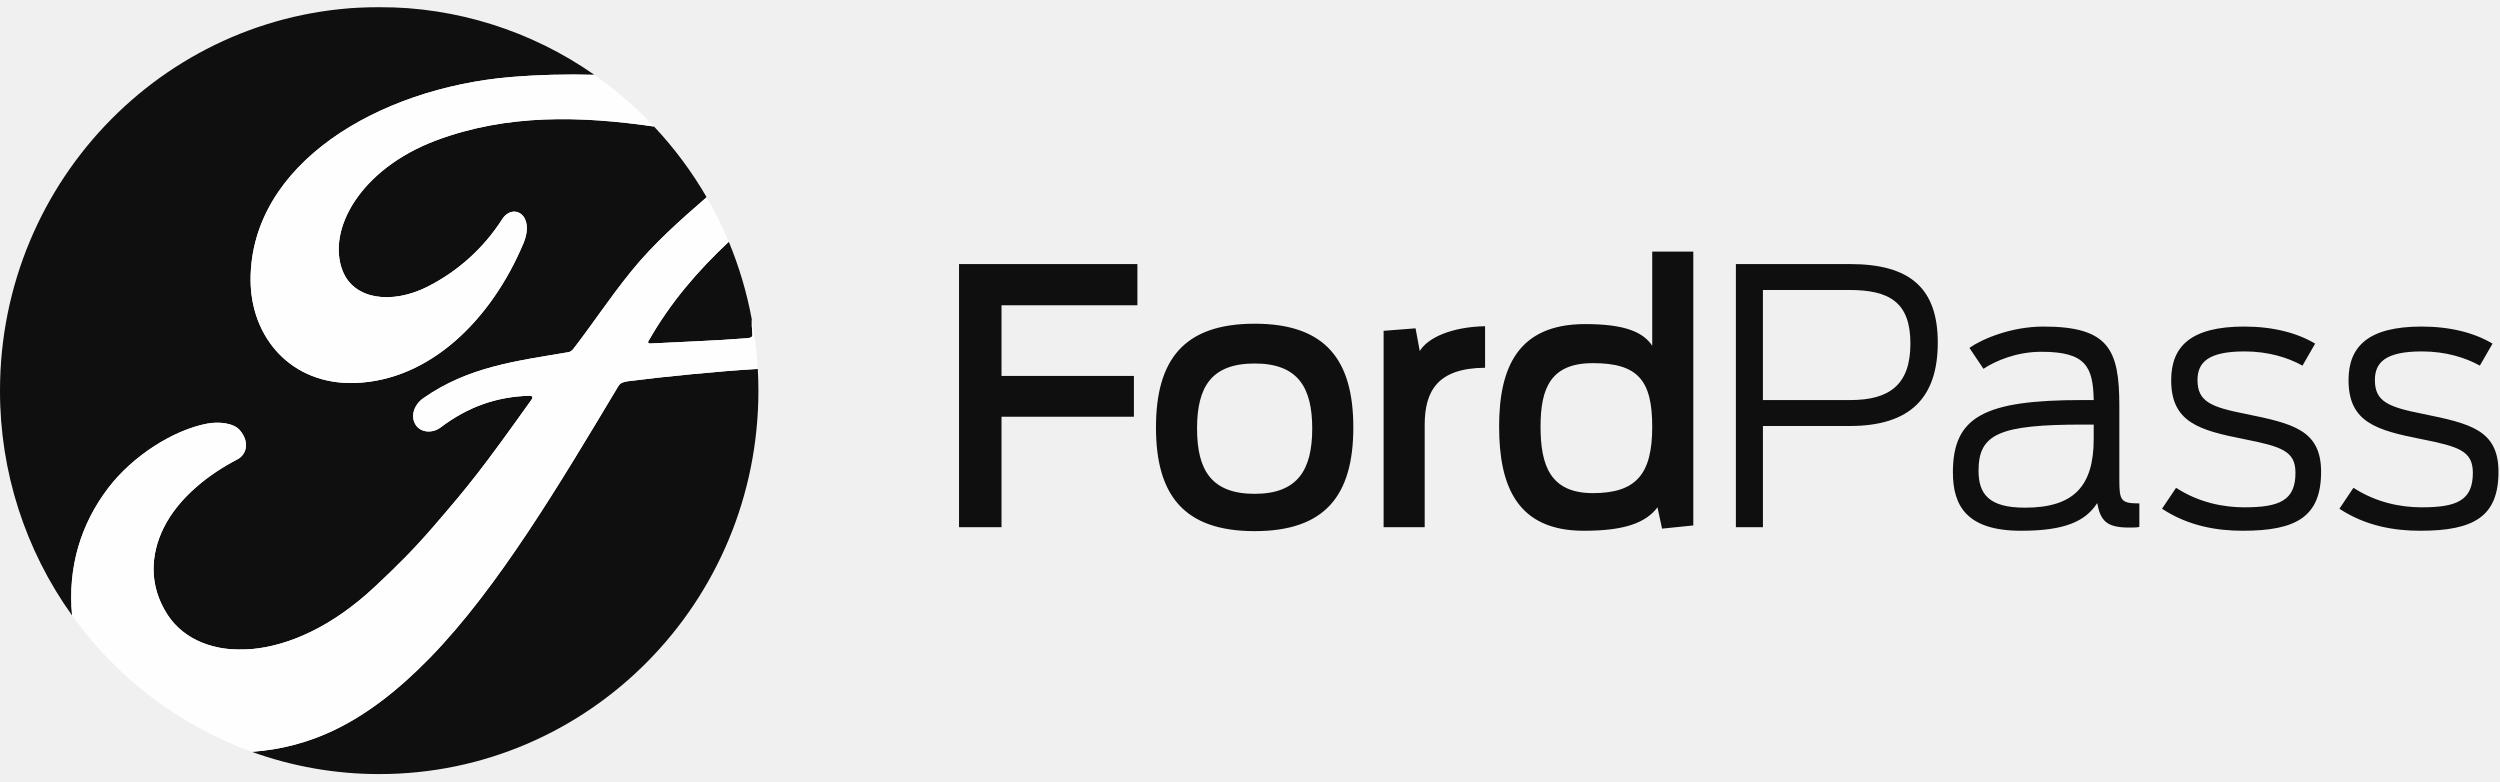
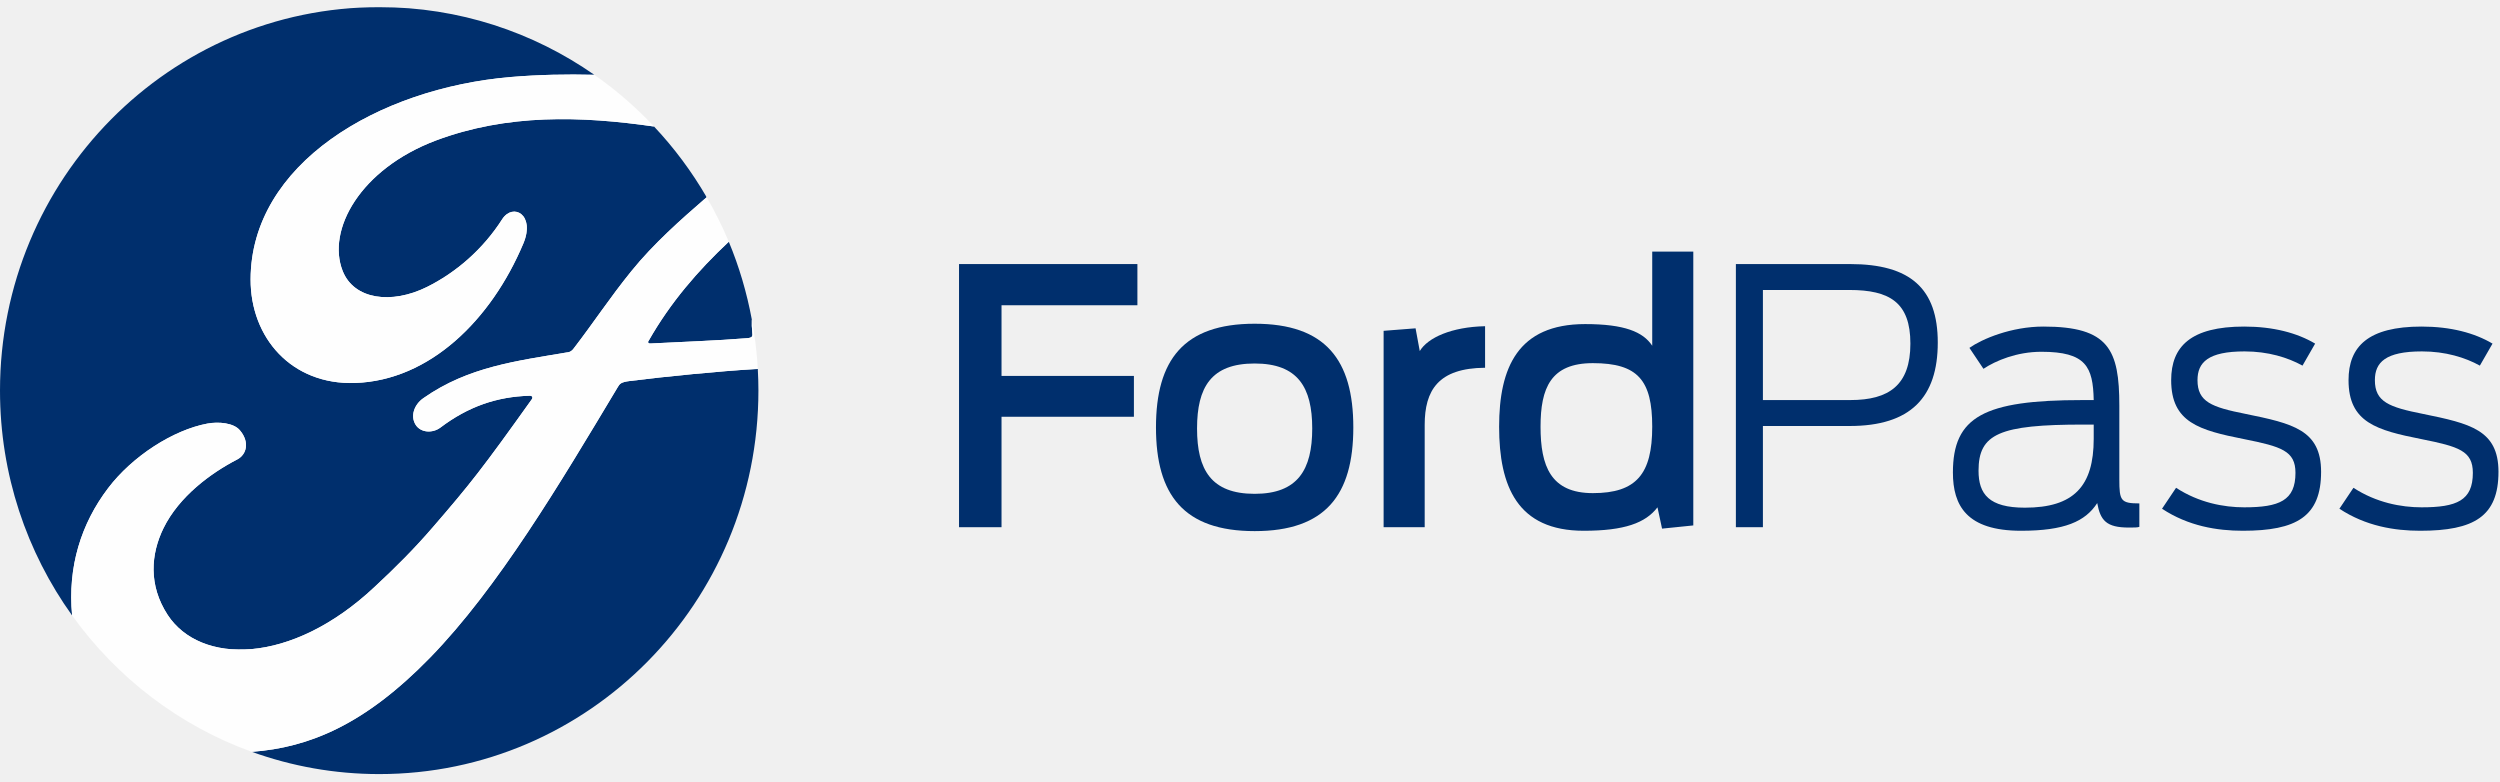
- <svg xmlns="http://www.w3.org/2000/svg" fill="none" viewBox="0 0 128 40">
-   <path fill="#0F0F0F" fill-rule="evenodd" d="M33.218 17.436c-.068.081-.032.16.086.151 1.744-.094 3.313-.139 4.942-.27.284-.025.295-.096.27-.307a4.454 4.454 0 0 1-.023-.652 19.684 19.684 0 0 0-1.179-3.98c-1.59 1.487-2.993 3.119-4.096 5.058zm-1.58 2.371c-2.968 4.95-6.138 10.29-9.617 13.863-3.352 3.443-6.197 4.603-9.128 4.824a19.19 19.19 0 0 0 6.523 1.139c10.723 0 19.415-8.791 19.415-19.635 0-.371-.012-.74-.032-1.105a4.907 4.907 0 0 0-.178.007c-1.763.103-4.51.372-6.373.607-.45.057-.517.142-.61.3z" clip-rule="evenodd" />
-   <mask id="a" width="37" height="34" x="0" y="0" maskUnits="userSpaceOnUse">
-     <path fill="#fff" d="M0 33.26V.364h36.182V33.26H0z" />
+ <svg xmlns="http://www.w3.org/2000/svg" width="128" height="40" viewBox="0 0 128 40" fill="none">
+   <path fill-rule="evenodd" clip-rule="evenodd" d="M33.218 17.436C33.15 17.517 33.186 17.595 33.304 17.587C35.048 17.493 36.617 17.448 38.246 17.316C38.53 17.292 38.541 17.221 38.516 17.01C38.49 16.797 38.486 16.578 38.493 16.358C38.236 14.975 37.841 13.642 37.314 12.377C35.725 13.865 34.321 15.497 33.218 17.436Z" fill="#002F6D" />
+   <path fill-rule="evenodd" clip-rule="evenodd" d="M31.638 19.807C28.67 24.758 25.5 30.096 22.021 33.67C18.669 37.113 15.824 38.273 12.893 38.494C14.932 39.229 17.127 39.633 19.416 39.633C30.139 39.633 38.831 30.842 38.831 19.998C38.831 19.627 38.819 19.259 38.799 18.893C38.747 18.894 38.691 18.896 38.621 18.9C36.858 19.003 34.111 19.272 32.248 19.507C31.798 19.564 31.731 19.649 31.638 19.807Z" fill="#002F6D" />
+   <mask id="mask0" mask-type="alpha" maskUnits="userSpaceOnUse" x="0" y="0" width="37" height="34">
+     <path d="M0 33.26V0.364H36.182V33.26H0Z" fill="white" />
  </mask>
-   <g mask="url(#a)">
-     <path fill="#0F0F0F" fill-rule="evenodd" d="M5.54 24.989c1.231-1.623 3.316-2.972 5.08-3.302.574-.106 1.346-.038 1.664.346.5.589.357 1.235-.143 1.494-1.346.695-2.966 1.885-3.767 3.51-.65 1.326-.782 2.925.21 4.447 1.663 2.538 6.295 2.607 10.602-1.44 1.066-.99 2.021-1.941 2.991-3.069 1.897-2.193 2.528-2.993 5.05-6.53.03-.04.039-.095.025-.121-.02-.045-.056-.058-.13-.062-1.683.046-3.15.554-4.576 1.632-.411.303-1.002.26-1.261-.138-.288-.45-.082-1.039.392-1.37 2.295-1.614 4.802-1.907 7.362-2.344-.002 0 .178.009.324-.188 1.05-1.364 1.845-2.594 2.964-3.973 1.13-1.4 2.588-2.685 3.702-3.65.052-.046.102-.088.153-.13a19.702 19.702 0 0 0-2.695-3.623c-3.744-.541-7.511-.655-11.168.715-3.891 1.469-5.596 4.59-4.776 6.675.583 1.48 2.508 1.72 4.309.829a9.773 9.773 0 0 0 3.86-3.474c.55-.854 1.707-.238 1.083 1.245-1.645 3.91-4.787 7.01-8.613 7.14-3.257.107-5.358-2.316-5.352-5.305.013-5.896 6.504-9.78 13.325-10.36 1.437-.12 2.86-.148 4.274-.113A19.175 19.175 0 0 0 19.416.364C8.693.364 0 9.154 0 19.998A19.69 19.69 0 0 0 3.69 31.51v-.007c-.233-2.481.46-4.693 1.848-6.514z" clip-rule="evenodd" />
+   <g mask="url(#mask0)">
+     <path fill-rule="evenodd" clip-rule="evenodd" d="M5.539 24.989C6.771 23.366 8.856 22.017 10.62 21.687C11.194 21.581 11.966 21.649 12.284 22.033C12.785 22.622 12.641 23.268 12.141 23.527C10.795 24.222 9.175 25.412 8.374 27.037C7.723 28.363 7.592 29.962 8.585 31.484C10.247 34.022 14.879 34.091 19.186 30.044C20.252 29.054 21.207 28.103 22.177 26.975C24.074 24.782 24.705 23.982 27.227 20.445C27.257 20.404 27.266 20.35 27.252 20.324C27.232 20.279 27.196 20.266 27.123 20.262C25.439 20.308 23.972 20.816 22.546 21.894C22.135 22.197 21.544 22.154 21.285 21.756C20.997 21.305 21.203 20.717 21.677 20.386C23.972 18.772 26.479 18.479 29.039 18.042C29.037 18.042 29.217 18.051 29.363 17.854C30.414 16.49 31.208 15.26 32.327 13.88C33.456 12.481 34.915 11.196 36.029 10.231C36.081 10.185 36.131 10.143 36.182 10.1C35.422 8.788 34.517 7.573 33.487 6.478C29.743 5.937 25.976 5.823 22.319 7.192C18.428 8.662 16.723 11.783 17.543 13.868C18.126 15.347 20.051 15.588 21.852 14.697C23.348 13.955 24.731 12.761 25.713 11.223C26.262 10.369 27.419 10.985 26.795 12.468C25.15 16.377 22.008 19.478 18.182 19.608C14.925 19.715 12.824 17.292 12.83 14.303C12.843 8.407 19.334 4.523 26.155 3.943C27.592 3.822 29.015 3.795 30.429 3.83C27.299 1.646 23.506 0.364 19.416 0.364C8.693 0.364 -0 9.154 -0 19.998C-0 24.299 1.372 28.275 3.691 31.51C3.691 31.508 3.691 31.505 3.691 31.503C3.458 29.022 4.152 26.81 5.539 24.989Z" fill="#002F6D" />
  </g>
-   <path fill="#FEFEFE" fill-rule="evenodd" d="M26.155 3.943c-6.82.58-13.312 4.464-13.325 10.36-.006 2.99 2.095 5.412 5.352 5.306 3.826-.131 6.969-3.232 8.613-7.14.624-1.484-.532-2.1-1.082-1.246a9.775 9.775 0 0 1-3.861 3.474c-1.801.892-3.726.65-4.309-.828-.82-2.086.885-5.207 4.776-6.676 3.657-1.37 7.424-1.256 11.168-.715a19.582 19.582 0 0 0-3.058-2.647 39.349 39.349 0 0 0-4.274.112z" clip-rule="evenodd" />
-   <path fill="#FEFEFE" fill-rule="evenodd" d="M36.029 10.23c-1.114.966-2.573 2.25-3.701 3.65-1.12 1.38-1.914 2.61-2.965 3.974-.146.197-.326.188-.324.188-2.56.437-5.067.73-7.362 2.344-.474.331-.68.919-.392 1.37.259.398.85.44 1.26.138 1.427-1.078 2.894-1.586 4.578-1.633.073.005.108.017.13.063.013.026.004.08-.026.12-2.522 3.538-3.153 4.337-5.05 6.531-.97 1.127-1.924 2.079-2.99 3.07-4.308 4.046-8.94 3.976-10.602 1.439-.993-1.523-.862-3.121-.211-4.448.8-1.624 2.421-2.814 3.767-3.51.5-.258.644-.904.143-1.493-.318-.384-1.09-.452-1.664-.346-1.764.33-3.849 1.679-5.08 3.301-1.388 1.822-2.082 4.034-1.85 6.515l.002.007a19.485 19.485 0 0 0 9.201 6.984c2.93-.22 5.776-1.382 9.128-4.824 3.48-3.574 6.65-8.912 9.617-13.864.093-.158.16-.243.61-.3 1.862-.235 4.61-.503 6.373-.606l.178-.008a19.895 19.895 0 0 0-.306-2.534c-.007.22-.003.439.023.652.025.21.014.282-.27.306-1.629.132-3.198.177-4.942.27-.118.009-.154-.069-.086-.15 1.103-1.94 2.507-3.57 4.096-5.059a19.669 19.669 0 0 0-1.132-2.277l-.153.13z" clip-rule="evenodd" />
-   <path fill="#0F0F0F" fill-rule="evenodd" d="M49.102 13.52h9.133v2.109h-6.957v3.618h6.778v2.091h-6.778v5.655h-2.176V13.52zm18.084 8.419c0-2.11-.737-3.328-2.948-3.328-2.23 0-2.949 1.218-2.949 3.328 0 2.109.72 3.345 2.949 3.345 2.21 0 2.948-1.236 2.948-3.345zm-8-.055c0-3.455 1.42-5.31 5.052-5.31 3.631 0 5.052 1.855 5.052 5.31 0 3.455-1.42 5.31-5.052 5.31-3.632 0-5.052-1.855-5.052-5.31zm11.654-4.946l1.636-.128.216 1.164c.414-.69 1.636-1.236 3.344-1.272v2.127c-2.409.018-3.092 1.164-3.092 2.928v5.236h-2.103V16.938zm13.754 4.91c0-2.383-.738-3.255-3.038-3.255-2.158 0-2.68 1.273-2.68 3.255 0 2.018.522 3.4 2.68 3.4 2.229 0 3.038-.982 3.038-3.4zm-7.84 0c0-3.019.954-5.255 4.406-5.255 2.014 0 2.966.4 3.434 1.109v-4.819h2.103v14.02l-1.6.163-.234-1.09c-.61.8-1.69 1.199-3.775 1.199-3.398 0-4.333-2.273-4.333-5.327zm17.984-1.365c1.978 0 3.075-.763 3.075-2.89 0-2.11-1.061-2.746-3.129-2.746h-4.423v5.636h4.477zm-5.861-6.963h5.843c3.093 0 4.494 1.254 4.494 4.018 0 2.8-1.383 4.273-4.512 4.273h-4.44v5.182h-1.385V13.52zm18.321 8.945v-.727h-.521c-4.315 0-5.376.473-5.376 2.364 0 1.2.54 1.891 2.373 1.891 2.499 0 3.524-1.09 3.524-3.527zm-7.21 1.728c0-2.855 1.583-3.71 6.617-3.71h.593c-.036-1.708-.396-2.472-2.679-2.472-1.258 0-2.337.454-2.966.872l-.719-1.072c.647-.455 2.139-1.091 3.793-1.091 3.344 0 3.883 1.181 3.883 4.055v3.782c0 1.073.073 1.218 1.025 1.218v1.2c-.089.036-.269.036-.539.036-1.15 0-1.456-.363-1.618-1.254-.611.945-1.672 1.418-3.902 1.418-2.786 0-3.487-1.29-3.487-2.982zm10.708 1.854l.719-1.072c1.169.763 2.446 1 3.488 1 1.798 0 2.625-.346 2.625-1.764 0-1.127-.719-1.345-2.625-1.727-2.301-.455-3.739-.855-3.739-3.019 0-1.727 1.007-2.745 3.739-2.745 1.492 0 2.715.327 3.632.873l-.647 1.127c-.755-.418-1.762-.727-2.967-.727-1.869 0-2.409.563-2.409 1.472 0 1.11.719 1.382 2.463 1.727 2.41.492 3.865.819 3.865 2.965 0 2.29-1.258 3.018-4.009 3.018-1.312 0-2.786-.237-4.135-1.128zm9.082 0l.719-1.072c1.169.763 2.445 1 3.488 1 1.798 0 2.625-.346 2.625-1.764 0-1.127-.719-1.345-2.625-1.727-2.301-.455-3.74-.855-3.74-3.019 0-1.727 1.008-2.745 3.74-2.745 1.492 0 2.715.327 3.632.873l-.648 1.127c-.755-.418-1.761-.727-2.966-.727-1.87 0-2.409.563-2.409 1.472 0 1.11.719 1.382 2.463 1.727 2.409.492 3.865.819 3.865 2.965 0 2.29-1.258 3.018-4.009 3.018-1.312 0-2.787-.237-4.135-1.128z" clip-rule="evenodd" />
+   <path fill-rule="evenodd" clip-rule="evenodd" d="M26.155 3.943C19.334 4.523 12.843 8.407 12.831 14.303C12.824 17.293 14.925 19.715 18.182 19.609C22.008 19.478 25.151 16.377 26.795 12.468C27.419 10.985 26.263 10.369 25.713 11.223C24.732 12.761 23.348 13.956 21.852 14.697C20.051 15.589 18.126 15.348 17.543 13.869C16.723 11.783 18.428 8.662 22.319 7.193C25.976 5.823 29.743 5.937 33.487 6.478C32.562 5.493 31.538 4.605 30.429 3.831C29.015 3.795 27.592 3.822 26.155 3.943Z" fill="#FEFEFE" />
+   <path fill-rule="evenodd" clip-rule="evenodd" d="M36.029 10.23C34.915 11.196 33.456 12.48 32.328 13.88C31.208 15.26 30.414 16.49 29.363 17.854C29.217 18.051 29.037 18.042 29.039 18.042C26.479 18.479 23.972 18.772 21.677 20.386C21.203 20.717 20.997 21.305 21.285 21.755C21.544 22.154 22.135 22.197 22.546 21.894C23.972 20.816 25.439 20.308 27.123 20.261C27.196 20.266 27.232 20.278 27.252 20.324C27.266 20.35 27.257 20.404 27.227 20.444C24.705 23.982 24.074 24.781 22.178 26.975C21.207 28.102 20.253 29.054 19.186 30.044C14.879 34.091 10.247 34.021 8.585 31.484C7.592 29.961 7.723 28.363 8.374 27.036C9.175 25.412 10.795 24.222 12.141 23.527C12.641 23.268 12.785 22.622 12.284 22.033C11.966 21.649 11.194 21.581 10.62 21.687C8.856 22.017 6.771 23.366 5.539 24.988C4.152 26.81 3.458 29.022 3.691 31.503C3.691 31.505 3.691 31.507 3.692 31.51C5.972 34.689 9.169 37.15 12.893 38.494C15.824 38.273 18.669 37.112 22.021 33.67C25.501 30.096 28.67 24.758 31.638 19.806C31.731 19.648 31.798 19.563 32.248 19.507C34.11 19.271 36.859 19.003 38.621 18.9C38.69 18.896 38.747 18.894 38.799 18.892C38.752 18.031 38.647 17.186 38.493 16.358C38.486 16.578 38.49 16.797 38.516 17.01C38.541 17.221 38.53 17.292 38.246 17.316C36.617 17.448 35.048 17.493 33.304 17.587C33.186 17.595 33.15 17.517 33.218 17.436C34.321 15.496 35.725 13.865 37.314 12.377C36.986 11.59 36.605 10.831 36.182 10.1C36.131 10.143 36.081 10.185 36.029 10.23Z" fill="#FEFEFE" />
+   <path fill-rule="evenodd" clip-rule="evenodd" d="M49.102 13.52H58.235V15.629H51.278V19.247H58.056V21.338H51.278V26.993H49.102V13.52Z" fill="#002F6D" />
+   <path fill-rule="evenodd" clip-rule="evenodd" d="M67.186 21.939C67.186 19.829 66.449 18.611 64.238 18.611C62.008 18.611 61.289 19.829 61.289 21.939C61.289 24.048 62.008 25.284 64.238 25.284C66.449 25.284 67.186 24.048 67.186 21.939ZM59.186 21.884C59.186 18.429 60.606 16.575 64.238 16.575C67.869 16.575 69.29 18.429 69.29 21.884C69.29 25.339 67.869 27.193 64.238 27.193C60.606 27.193 59.186 25.339 59.186 21.884Z" fill="#002F6D" />
+   <path fill-rule="evenodd" clip-rule="evenodd" d="M70.841 16.938L72.477 16.81L72.692 17.974C73.106 17.284 74.328 16.738 76.036 16.702V18.829C73.627 18.847 72.944 19.993 72.944 21.757V26.993H70.841V16.938Z" fill="#002F6D" />
+   <path fill-rule="evenodd" clip-rule="evenodd" d="M84.594 21.848C84.594 19.465 83.856 18.593 81.555 18.593C79.398 18.593 78.876 19.866 78.876 21.848C78.876 23.866 79.398 25.248 81.555 25.248C83.785 25.248 84.594 24.266 84.594 21.848ZM76.755 21.848C76.755 18.829 77.708 16.593 81.16 16.593C83.174 16.593 84.126 16.992 84.594 17.702V12.883H86.697V26.902L85.097 27.066L84.863 25.975C84.252 26.775 83.174 27.175 81.088 27.175C77.69 27.175 76.755 24.902 76.755 21.848Z" fill="#002F6D" />
+   <path fill-rule="evenodd" clip-rule="evenodd" d="M94.738 20.483C96.716 20.483 97.812 19.72 97.812 17.593C97.812 15.483 96.752 14.847 94.684 14.847H90.261V20.483H94.738ZM88.877 13.52H94.72C97.812 13.52 99.214 14.774 99.214 17.538C99.214 20.338 97.831 21.811 94.702 21.811H90.261V26.993H88.877V13.52Z" fill="#002F6D" />
+   <path fill-rule="evenodd" clip-rule="evenodd" d="M107.198 22.465V21.738H106.677C102.362 21.738 101.301 22.211 101.301 24.102C101.301 25.302 101.841 25.993 103.674 25.993C106.173 25.993 107.198 24.902 107.198 22.465ZM99.989 24.193C99.989 21.338 101.571 20.484 106.605 20.484H107.198C107.162 18.775 106.802 18.011 104.519 18.011C103.261 18.011 102.182 18.465 101.553 18.883L100.834 17.811C101.481 17.356 102.973 16.72 104.627 16.72C107.971 16.72 108.51 17.901 108.51 20.775V24.557C108.51 25.63 108.583 25.775 109.535 25.775V26.975C109.446 27.011 109.266 27.011 108.996 27.011C107.846 27.011 107.54 26.648 107.378 25.757C106.767 26.702 105.706 27.175 103.476 27.175C100.69 27.175 99.989 25.884 99.989 24.193Z" fill="#002F6D" />
+   <path fill-rule="evenodd" clip-rule="evenodd" d="M110.696 26.047L111.415 24.975C112.584 25.738 113.861 25.975 114.903 25.975C116.701 25.975 117.528 25.63 117.528 24.211C117.528 23.084 116.809 22.866 114.903 22.484C112.602 22.029 111.164 21.629 111.164 19.465C111.164 17.738 112.171 16.72 114.903 16.72C116.395 16.72 117.618 17.047 118.535 17.593L117.888 18.72C117.133 18.302 116.126 17.992 114.921 17.992C113.052 17.992 112.512 18.556 112.512 19.465C112.512 20.574 113.231 20.847 114.975 21.192C117.385 21.684 118.84 22.011 118.84 24.157C118.84 26.448 117.582 27.175 114.831 27.175C113.519 27.175 112.045 26.938 110.696 26.047Z" fill="#002F6D" />
+   <path fill-rule="evenodd" clip-rule="evenodd" d="M119.778 26.047L120.497 24.975C121.666 25.738 122.942 25.975 123.985 25.975C125.783 25.975 126.61 25.63 126.61 24.211C126.61 23.084 125.891 22.866 123.985 22.484C121.684 22.029 120.245 21.629 120.245 19.465C120.245 17.738 121.253 16.72 123.985 16.72C125.477 16.72 126.7 17.047 127.617 17.593L126.969 18.72C126.214 18.302 125.208 17.992 124.003 17.992C122.133 17.992 121.594 18.556 121.594 19.465C121.594 20.574 122.313 20.847 124.057 21.192C126.466 21.684 127.922 22.011 127.922 24.157C127.922 26.448 126.664 27.175 123.913 27.175C122.601 27.175 121.126 26.938 119.778 26.047Z" fill="#002F6D" />
</svg>
